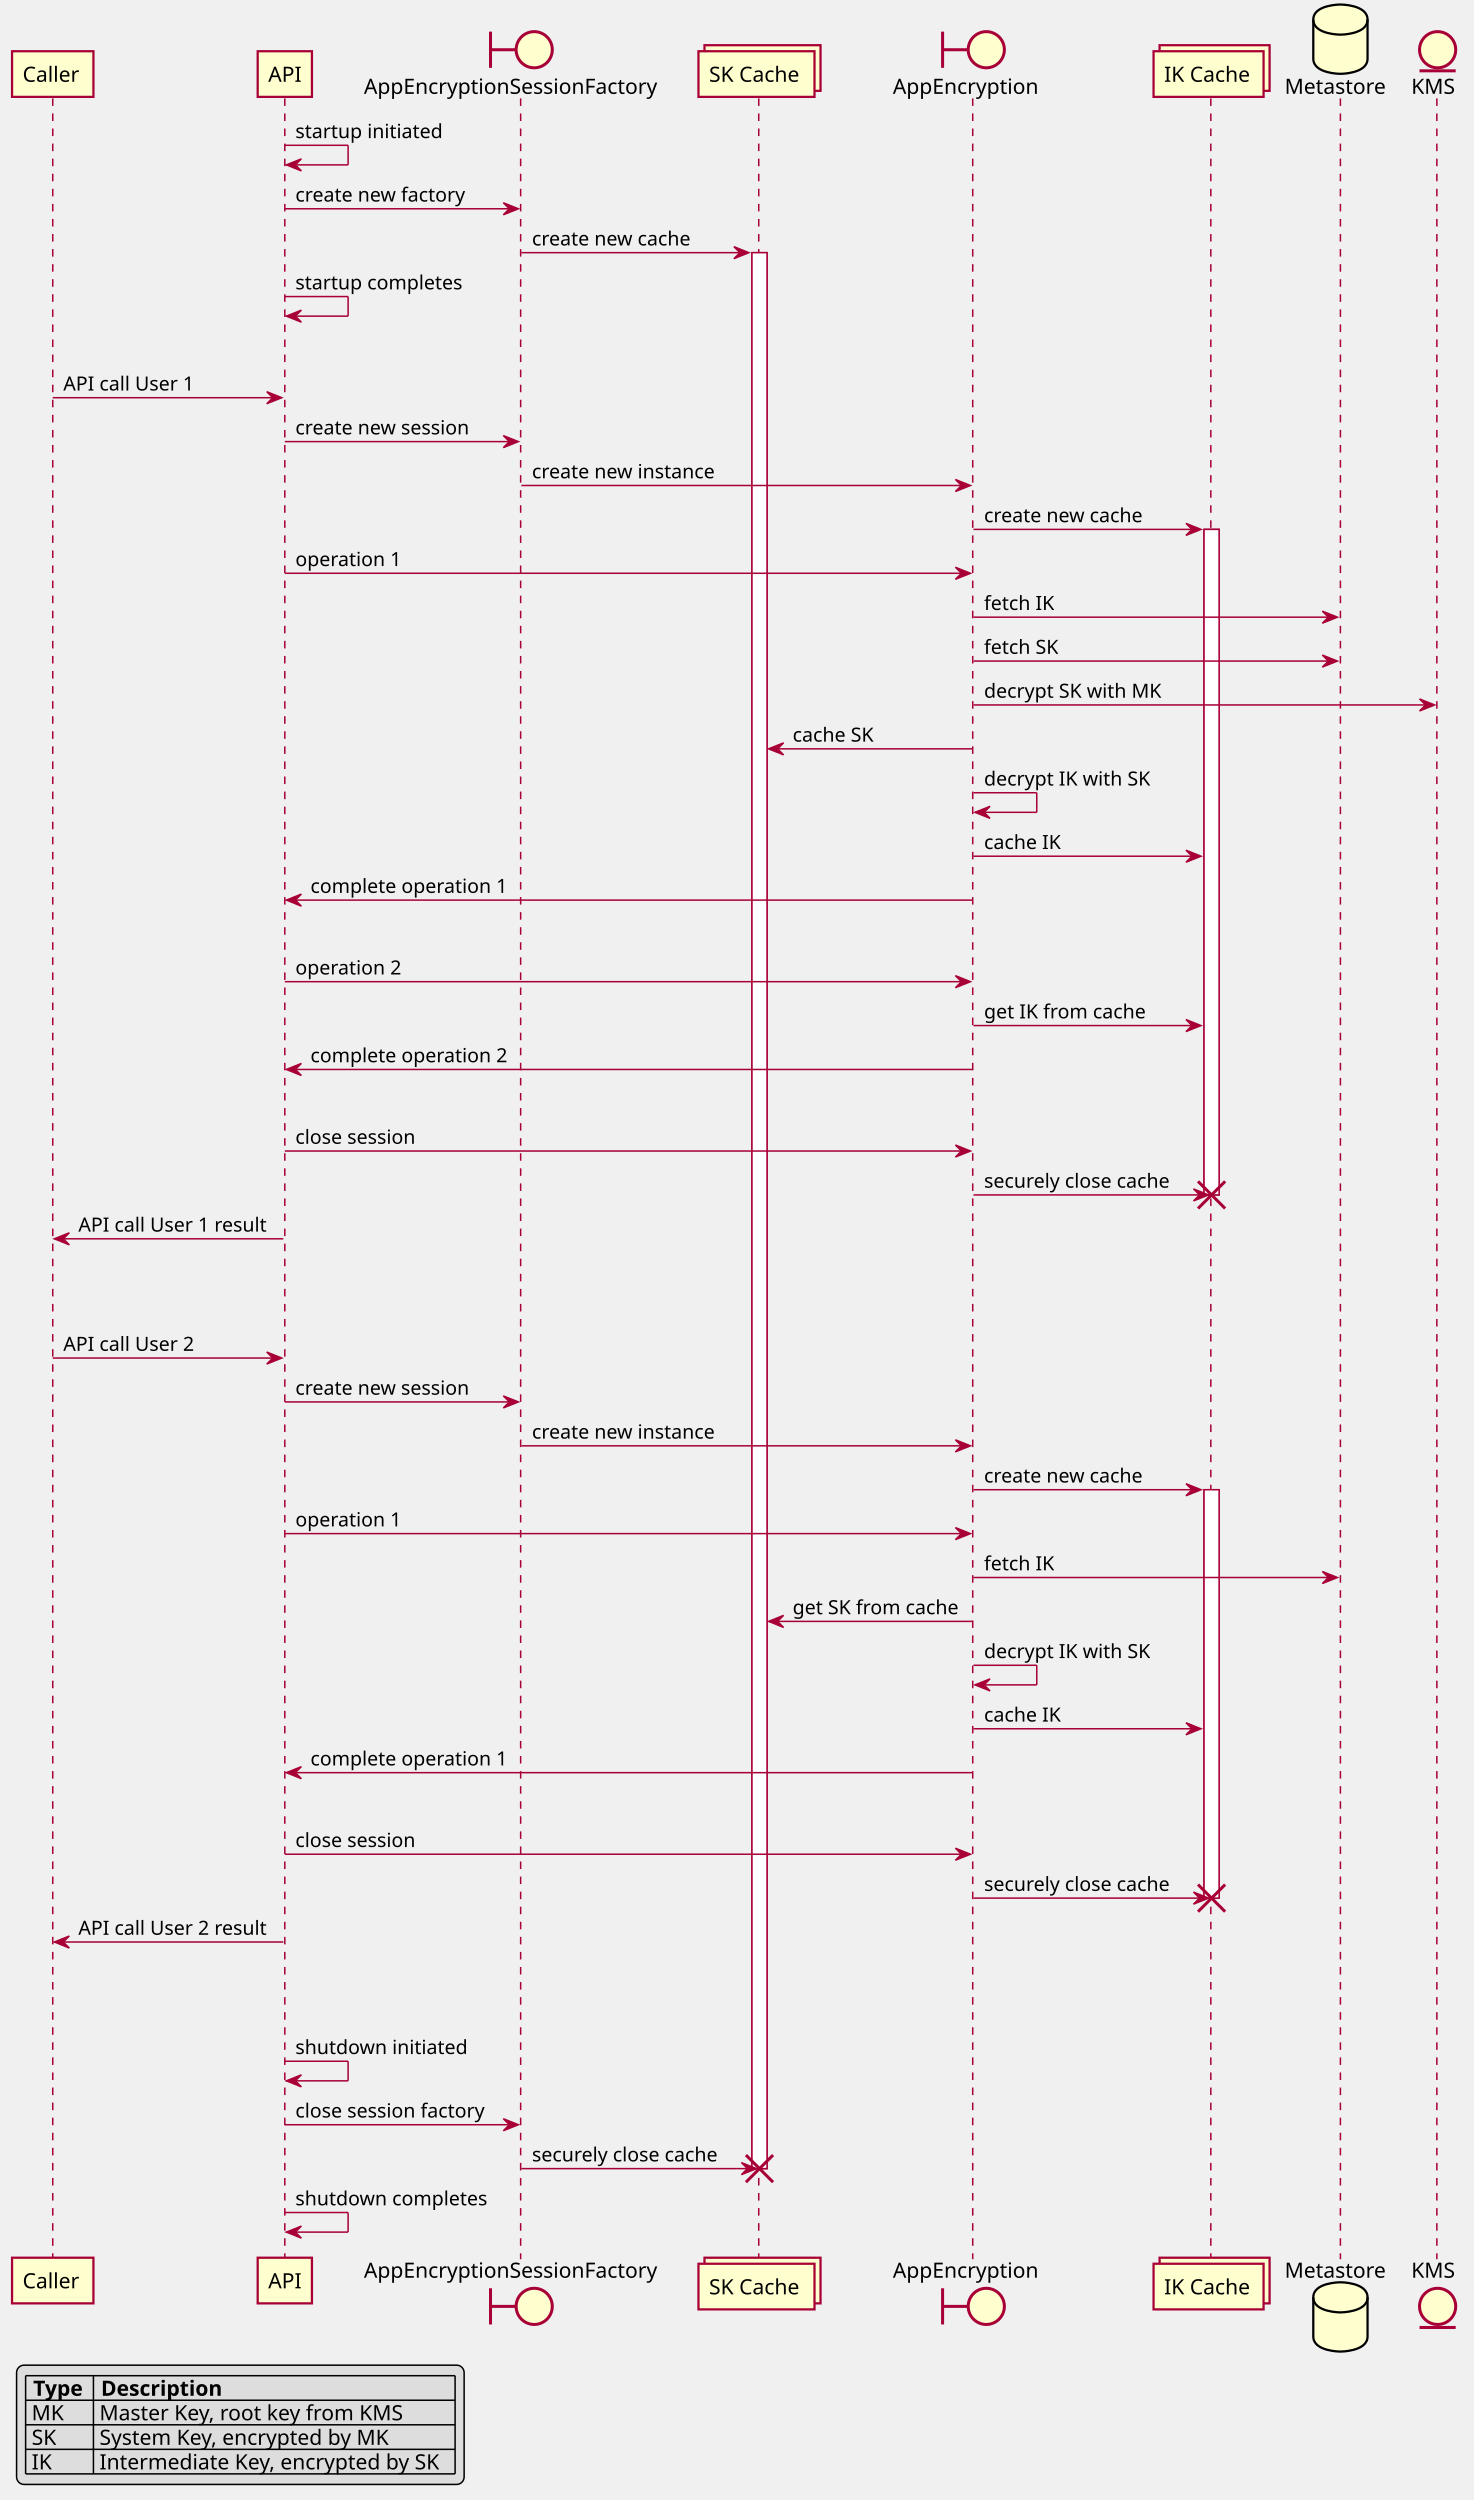
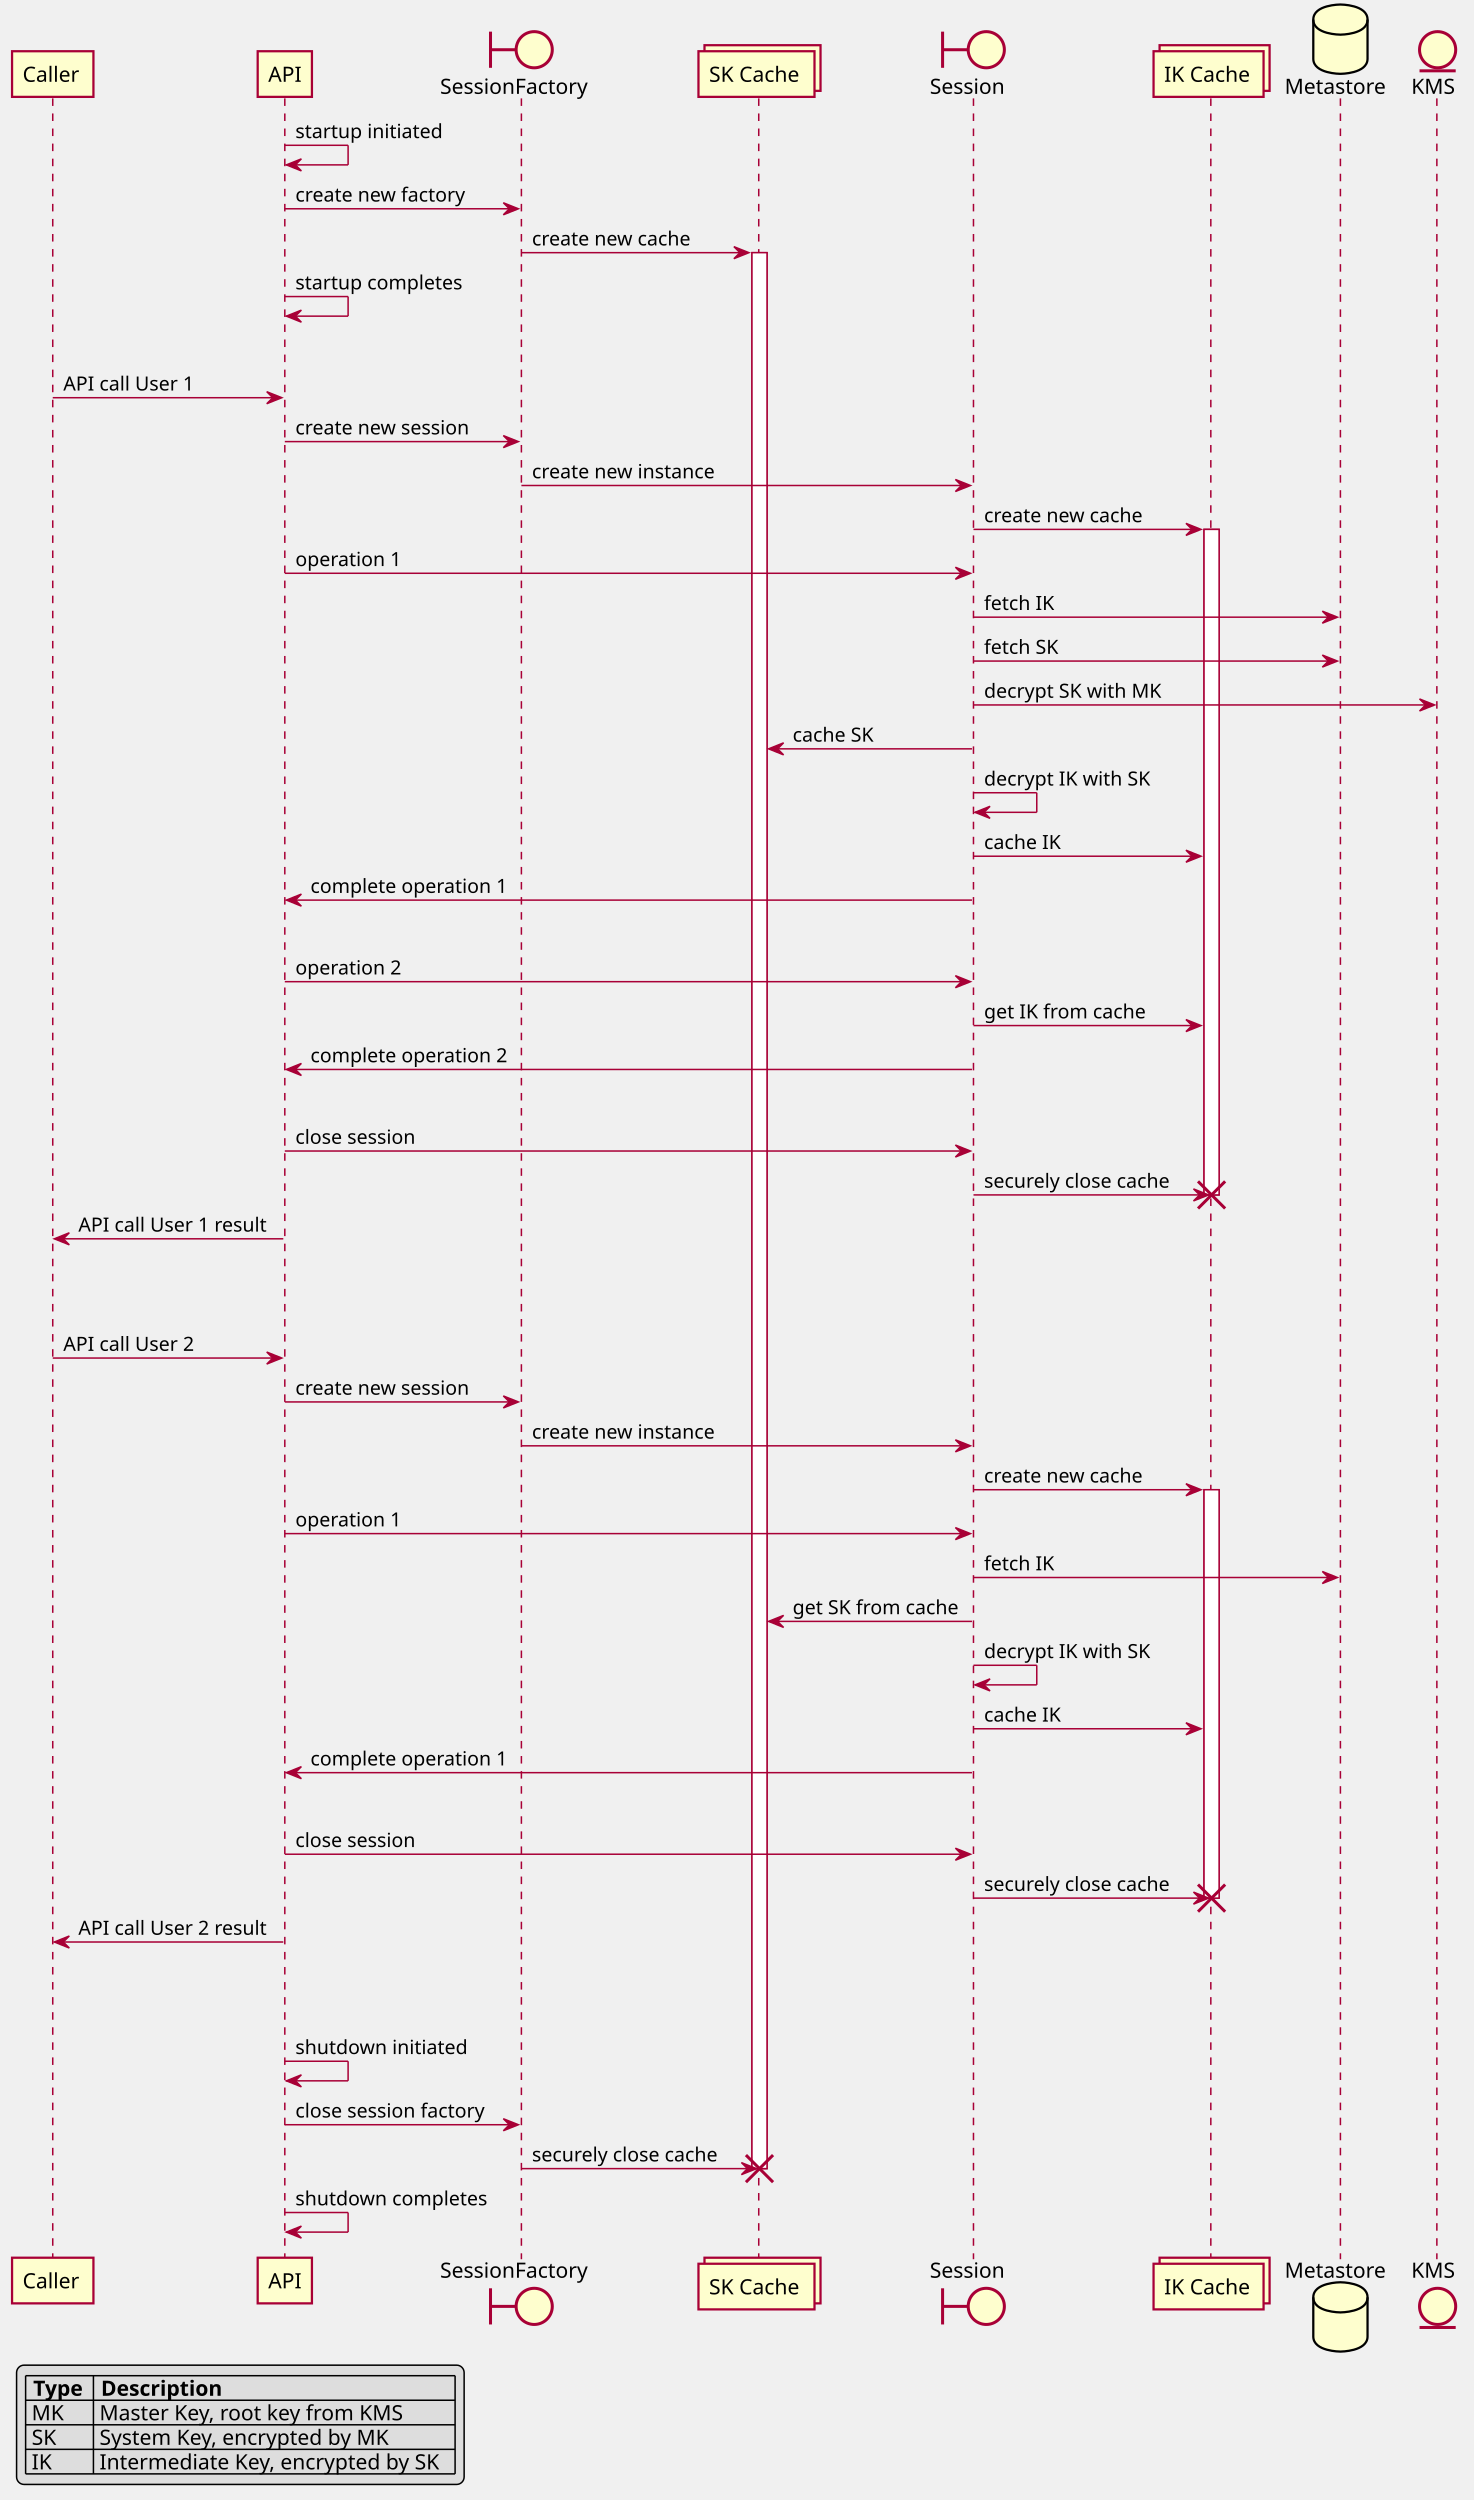
<svg xmlns="http://www.w3.org/2000/svg" contentScriptType="application/ecmascript" contentStyleType="text/css" height="1659px" preserveAspectRatio="none" style="width:978px;height:1659px;" version="1.1" viewBox="0 0 978 1659" width="978px" zoomAndPan="magnify">
  <defs />
  <g>
    <rect fill="#FFFFFF" height="1271.426" style="stroke: #A80036; stroke-width: 1.0;" width="10" x="499" y="167.669" />
    <rect fill="#FFFFFF" height="441.644" style="stroke: #A80036; stroke-width: 1.0;" width="10" x="799" y="351.302" />
    <rect fill="#FFFFFF" height="271.012" style="stroke: #A80036; stroke-width: 1.0;" width="10" x="799" y="988.578" />
    <line style="stroke: #A80036; stroke-width: 1.0; stroke-dasharray: 5.0,5.0;" x1="35" x2="35" y1="65.29" y2="1499.222" />
    <line style="stroke: #A80036; stroke-width: 1.0; stroke-dasharray: 5.0,5.0;" x1="189" x2="189" y1="65.29" y2="1499.222" />
-     <line style="stroke: #A80036; stroke-width: 1.0; stroke-dasharray: 5.0,5.0;" x1="345.5" x2="345.5" y1="65.29" y2="1499.222" />
+     <line style="stroke: #A80036; stroke-width: 1.0; stroke-dasharray: 5.0,5.0;" x1="346" x2="346" y1="65.29" y2="1499.222" />
    <line style="stroke: #A80036; stroke-width: 1.0; stroke-dasharray: 5.0,5.0;" x1="503.5" x2="503.5" y1="65.29" y2="1499.222" />
-     <line style="stroke: #A80036; stroke-width: 1.0; stroke-dasharray: 5.0,5.0;" x1="645.5" x2="645.5" y1="65.29" y2="1499.222" />
+     <line style="stroke: #A80036; stroke-width: 1.0; stroke-dasharray: 5.0,5.0;" x1="646" x2="646" y1="65.29" y2="1499.222" />
    <line style="stroke: #A80036; stroke-width: 1.0; stroke-dasharray: 5.0,5.0;" x1="803.5" x2="803.5" y1="65.29" y2="1499.222" />
    <line style="stroke: #A80036; stroke-width: 1.0; stroke-dasharray: 5.0,5.0;" x1="889.5" x2="889.5" y1="65.29" y2="1499.222" />
    <line style="stroke: #A80036; stroke-width: 1.0; stroke-dasharray: 5.0,5.0;" x1="953.5" x2="953.5" y1="65.29" y2="1499.222" />
    <rect fill="#FEFECE" height="30.29" style="stroke: #A80036; stroke-width: 1.5;" width="54" x="8" y="34" />
    <text fill="#000000" font-family="sans-serif" font-size="14" lengthAdjust="spacingAndGlyphs" textLength="40" x="15" y="54.303">Caller</text>
    <rect fill="#FEFECE" height="30.29" style="stroke: #A80036; stroke-width: 1.5;" width="54" x="8" y="1498.222" />
    <text fill="#000000" font-family="sans-serif" font-size="14" lengthAdjust="spacingAndGlyphs" textLength="40" x="15" y="1518.525">Caller</text>
    <rect fill="#FEFECE" height="30.29" style="stroke: #A80036; stroke-width: 1.5;" width="36" x="171" y="34" />
    <text fill="#000000" font-family="sans-serif" font-size="14" lengthAdjust="spacingAndGlyphs" textLength="22" x="178" y="54.303">API</text>
    <rect fill="#FEFECE" height="30.29" style="stroke: #A80036; stroke-width: 1.5;" width="36" x="171" y="1498.222" />
    <text fill="#000000" font-family="sans-serif" font-size="14" lengthAdjust="spacingAndGlyphs" textLength="22" x="178" y="1518.525">API</text>
-     <text fill="#000000" font-family="sans-serif" font-size="14" lengthAdjust="spacingAndGlyphs" textLength="203" x="241.5" y="62.303">AppEncryptionSessionFactory</text>
+     <text fill="#000000" font-family="sans-serif" font-size="14" lengthAdjust="spacingAndGlyphs" textLength="102" x="292" y="62.303">SessionFactory</text>
    <path d="M325.5,21 L325.5,45 M325.5,33 L342.5,33 " fill="none" style="stroke: #A80036; stroke-width: 2.0;" />
    <ellipse cx="354.5" cy="33" fill="#FEFECE" rx="12" ry="12" style="stroke: #A80036; stroke-width: 2.0;" />
-     <text fill="#000000" font-family="sans-serif" font-size="14" lengthAdjust="spacingAndGlyphs" textLength="203" x="241.5" y="1511.525">AppEncryptionSessionFactory</text>
+     <text fill="#000000" font-family="sans-serif" font-size="14" lengthAdjust="spacingAndGlyphs" textLength="102" x="292" y="1511.525">SessionFactory</text>
    <path d="M325.5,1518.512 L325.5,1542.512 M325.5,1530.512 L342.5,1530.512 " fill="none" style="stroke: #A80036; stroke-width: 2.0;" />
    <ellipse cx="354.5" cy="1530.512" fill="#FEFECE" rx="12" ry="12" style="stroke: #A80036; stroke-width: 2.0;" />
    <rect fill="#FEFECE" height="30.29" style="stroke: #A80036; stroke-width: 1.5;" width="77" x="467.5" y="30" />
    <rect fill="#FEFECE" height="30.29" style="stroke: #A80036; stroke-width: 1.5;" width="77" x="463.5" y="34" />
    <text fill="#000000" font-family="sans-serif" font-size="14" lengthAdjust="spacingAndGlyphs" textLength="63" x="470.5" y="54.303">SK Cache</text>
    <rect fill="#FEFECE" height="30.29" style="stroke: #A80036; stroke-width: 1.5;" width="77" x="467.5" y="1498.222" />
    <rect fill="#FEFECE" height="30.29" style="stroke: #A80036; stroke-width: 1.5;" width="77" x="463.5" y="1502.222" />
    <text fill="#000000" font-family="sans-serif" font-size="14" lengthAdjust="spacingAndGlyphs" textLength="63" x="470.5" y="1522.525">SK Cache</text>
-     <text fill="#000000" font-family="sans-serif" font-size="14" lengthAdjust="spacingAndGlyphs" textLength="101" x="592.5" y="62.303">AppEncryption</text>
+     <text fill="#000000" font-family="sans-serif" font-size="14" lengthAdjust="spacingAndGlyphs" textLength="52" x="617" y="62.303">Session</text>
    <path d="M625.5,21 L625.5,45 M625.5,33 L642.5,33 " fill="none" style="stroke: #A80036; stroke-width: 2.0;" />
    <ellipse cx="654.5" cy="33" fill="#FEFECE" rx="12" ry="12" style="stroke: #A80036; stroke-width: 2.0;" />
-     <text fill="#000000" font-family="sans-serif" font-size="14" lengthAdjust="spacingAndGlyphs" textLength="101" x="592.5" y="1511.525">AppEncryption</text>
+     <text fill="#000000" font-family="sans-serif" font-size="14" lengthAdjust="spacingAndGlyphs" textLength="52" x="617" y="1511.525">Session</text>
    <path d="M625.5,1518.512 L625.5,1542.512 M625.5,1530.512 L642.5,1530.512 " fill="none" style="stroke: #A80036; stroke-width: 2.0;" />
    <ellipse cx="654.5" cy="1530.512" fill="#FEFECE" rx="12" ry="12" style="stroke: #A80036; stroke-width: 2.0;" />
    <rect fill="#FEFECE" height="30.29" style="stroke: #A80036; stroke-width: 1.5;" width="73" x="769.5" y="30" />
    <rect fill="#FEFECE" height="30.29" style="stroke: #A80036; stroke-width: 1.5;" width="73" x="765.5" y="34" />
    <text fill="#000000" font-family="sans-serif" font-size="14" lengthAdjust="spacingAndGlyphs" textLength="59" x="772.5" y="54.303">IK Cache</text>
    <rect fill="#FEFECE" height="30.29" style="stroke: #A80036; stroke-width: 1.5;" width="73" x="769.5" y="1498.222" />
    <rect fill="#FEFECE" height="30.29" style="stroke: #A80036; stroke-width: 1.5;" width="73" x="765.5" y="1502.222" />
    <text fill="#000000" font-family="sans-serif" font-size="14" lengthAdjust="spacingAndGlyphs" textLength="59" x="772.5" y="1522.525">IK Cache</text>
    <text fill="#000000" font-family="sans-serif" font-size="14" lengthAdjust="spacingAndGlyphs" textLength="68" x="852.5" y="62.303">Metastore</text>
    <path d="M871.5,13 C871.5,3 889.5,3 889.5,3 C889.5,3 907.5,3 907.5,13 L907.5,39 C907.5,49 889.5,49 889.5,49 C889.5,49 871.5,49 871.5,39 L871.5,13 " fill="#FEFECE" style="stroke: #000000; stroke-width: 1.5;" />
    <path d="M871.5,13 C871.5,23 889.5,23 889.5,23 C889.5,23 907.5,23 907.5,13 " fill="none" style="stroke: #000000; stroke-width: 1.5;" />
    <text fill="#000000" font-family="sans-serif" font-size="14" lengthAdjust="spacingAndGlyphs" textLength="68" x="852.5" y="1511.525">Metastore</text>
    <path d="M871.5,1524.512 C871.5,1514.512 889.5,1514.512 889.5,1514.512 C889.5,1514.512 907.5,1514.512 907.5,1524.512 L907.5,1550.512 C907.5,1560.512 889.5,1560.512 889.5,1560.512 C889.5,1560.512 871.5,1560.512 871.5,1550.512 L871.5,1524.512 " fill="#FEFECE" style="stroke: #000000; stroke-width: 1.5;" />
    <path d="M871.5,1524.512 C871.5,1534.512 889.5,1534.512 889.5,1534.512 C889.5,1534.512 907.5,1534.512 907.5,1524.512 " fill="none" style="stroke: #000000; stroke-width: 1.5;" />
    <text fill="#000000" font-family="sans-serif" font-size="14" lengthAdjust="spacingAndGlyphs" textLength="29" x="936.5" y="62.303">KMS</text>
    <ellipse cx="954" cy="33" fill="#FEFECE" rx="12" ry="12" style="stroke: #A80036; stroke-width: 2.0;" />
    <line style="stroke: #A80036; stroke-width: 2.0;" x1="942" x2="966" y1="47" y2="47" />
    <text fill="#000000" font-family="sans-serif" font-size="14" lengthAdjust="spacingAndGlyphs" textLength="29" x="936.5" y="1511.525">KMS</text>
    <ellipse cx="954" cy="1530.512" fill="#FEFECE" rx="12" ry="12" style="stroke: #A80036; stroke-width: 2.0;" />
    <line style="stroke: #A80036; stroke-width: 2.0;" x1="942" x2="966" y1="1544.512" y2="1544.512" />
    <rect fill="#FFFFFF" height="1271.426" style="stroke: #A80036; stroke-width: 1.0;" width="10" x="499" y="167.669" />
    <rect fill="#FFFFFF" height="441.644" style="stroke: #A80036; stroke-width: 1.0;" width="10" x="799" y="351.302" />
    <rect fill="#FFFFFF" height="271.012" style="stroke: #A80036; stroke-width: 1.0;" width="10" x="799" y="988.578" />
    <line style="stroke: #A80036; stroke-width: 1.0;" x1="189" x2="231" y1="96.416" y2="96.416" />
    <line style="stroke: #A80036; stroke-width: 1.0;" x1="231" x2="231" y1="96.416" y2="109.416" />
    <line style="stroke: #A80036; stroke-width: 1.0;" x1="190" x2="231" y1="109.416" y2="109.416" />
    <polygon fill="#A80036" points="200,105.416,190,109.416,200,113.416,196,109.416" style="stroke: #A80036; stroke-width: 1.0;" />
    <text fill="#000000" font-family="sans-serif" font-size="13" lengthAdjust="spacingAndGlyphs" textLength="101" x="196" y="91.643">startup initiated</text>
    <polygon fill="#A80036" points="334,134.543,344,138.543,334,142.543,338,138.543" style="stroke: #A80036; stroke-width: 1.0;" />
    <line style="stroke: #A80036; stroke-width: 1.0;" x1="189" x2="340" y1="138.543" y2="138.543" />
    <text fill="#000000" font-family="sans-serif" font-size="13" lengthAdjust="spacingAndGlyphs" textLength="115" x="196" y="133.769">create new factory</text>
    <polygon fill="#A80036" points="487,163.669,497,167.669,487,171.669,491,167.669" style="stroke: #A80036; stroke-width: 1.0;" />
    <line style="stroke: #A80036; stroke-width: 1.0;" x1="346" x2="493" y1="167.669" y2="167.669" />
    <text fill="#000000" font-family="sans-serif" font-size="13" lengthAdjust="spacingAndGlyphs" textLength="107" x="353" y="162.895">create new cache</text>
    <line style="stroke: #A80036; stroke-width: 1.0;" x1="189" x2="231" y1="196.796" y2="196.796" />
    <line style="stroke: #A80036; stroke-width: 1.0;" x1="231" x2="231" y1="196.796" y2="209.796" />
    <line style="stroke: #A80036; stroke-width: 1.0;" x1="190" x2="231" y1="209.796" y2="209.796" />
    <polygon fill="#A80036" points="200,205.796,190,209.796,200,213.796,196,209.796" style="stroke: #A80036; stroke-width: 1.0;" />
    <text fill="#000000" font-family="sans-serif" font-size="13" lengthAdjust="spacingAndGlyphs" textLength="114" x="196" y="192.022">startup completes</text>
    <polygon fill="#A80036" points="177,259.922,187,263.922,177,267.922,181,263.922" style="stroke: #A80036; stroke-width: 1.0;" />
    <line style="stroke: #A80036; stroke-width: 1.0;" x1="35" x2="183" y1="263.922" y2="263.922" />
    <text fill="#000000" font-family="sans-serif" font-size="13" lengthAdjust="spacingAndGlyphs" textLength="90" x="42" y="259.148">API call User 1</text>
    <polygon fill="#A80036" points="334,289.049,344,293.049,334,297.049,338,293.049" style="stroke: #A80036; stroke-width: 1.0;" />
    <line style="stroke: #A80036; stroke-width: 1.0;" x1="189" x2="340" y1="293.049" y2="293.049" />
    <text fill="#000000" font-family="sans-serif" font-size="13" lengthAdjust="spacingAndGlyphs" textLength="119" x="196" y="288.275">create new session</text>
    <polygon fill="#A80036" points="634,318.175,644,322.175,634,326.175,638,322.175" style="stroke: #A80036; stroke-width: 1.0;" />
    <line style="stroke: #A80036; stroke-width: 1.0;" x1="346" x2="640" y1="322.175" y2="322.175" />
    <text fill="#000000" font-family="sans-serif" font-size="13" lengthAdjust="spacingAndGlyphs" textLength="124" x="353" y="317.401">create new instance</text>
    <polygon fill="#A80036" points="787,347.302,797,351.302,787,355.302,791,351.302" style="stroke: #A80036; stroke-width: 1.0;" />
    <line style="stroke: #A80036; stroke-width: 1.0;" x1="646" x2="793" y1="351.302" y2="351.302" />
    <text fill="#000000" font-family="sans-serif" font-size="13" lengthAdjust="spacingAndGlyphs" textLength="107" x="653" y="346.528">create new cache</text>
    <polygon fill="#A80036" points="634,376.428,644,380.428,634,384.428,638,380.428" style="stroke: #A80036; stroke-width: 1.0;" />
    <line style="stroke: #A80036; stroke-width: 1.0;" x1="189" x2="640" y1="380.428" y2="380.428" />
    <text fill="#000000" font-family="sans-serif" font-size="13" lengthAdjust="spacingAndGlyphs" textLength="72" x="196" y="375.654">operation 1</text>
    <polygon fill="#A80036" points="877.5,405.555,887.5,409.555,877.5,413.555,881.5,409.555" style="stroke: #A80036; stroke-width: 1.0;" />
    <line style="stroke: #A80036; stroke-width: 1.0;" x1="646" x2="883.5" y1="409.555" y2="409.555" />
    <text fill="#000000" font-family="sans-serif" font-size="13" lengthAdjust="spacingAndGlyphs" textLength="48" x="653" y="404.781">fetch IK</text>
    <polygon fill="#A80036" points="877.5,434.681,887.5,438.681,877.5,442.681,881.5,438.681" style="stroke: #A80036; stroke-width: 1.0;" />
    <line style="stroke: #A80036; stroke-width: 1.0;" x1="646" x2="883.5" y1="438.681" y2="438.681" />
    <text fill="#000000" font-family="sans-serif" font-size="13" lengthAdjust="spacingAndGlyphs" textLength="51" x="653" y="433.907">fetch SK</text>
    <polygon fill="#A80036" points="942,463.808,952,467.808,942,471.808,946,467.808" style="stroke: #A80036; stroke-width: 1.0;" />
    <line style="stroke: #A80036; stroke-width: 1.0;" x1="646" x2="948" y1="467.808" y2="467.808" />
    <text fill="#000000" font-family="sans-serif" font-size="13" lengthAdjust="spacingAndGlyphs" textLength="120" x="653" y="463.034">decrypt SK with MK</text>
    <polygon fill="#A80036" points="520,492.934,510,496.934,520,500.934,516,496.934" style="stroke: #A80036; stroke-width: 1.0;" />
    <line style="stroke: #A80036; stroke-width: 1.0;" x1="514" x2="645" y1="496.934" y2="496.934" />
    <text fill="#000000" font-family="sans-serif" font-size="13" lengthAdjust="spacingAndGlyphs" textLength="55" x="526" y="492.16">cache SK</text>
    <line style="stroke: #A80036; stroke-width: 1.0;" x1="646" x2="688" y1="526.061" y2="526.061" />
    <line style="stroke: #A80036; stroke-width: 1.0;" x1="688" x2="688" y1="526.061" y2="539.061" />
    <line style="stroke: #A80036; stroke-width: 1.0;" x1="647" x2="688" y1="539.061" y2="539.061" />
    <polygon fill="#A80036" points="657,535.061,647,539.061,657,543.061,653,539.061" style="stroke: #A80036; stroke-width: 1.0;" />
    <text fill="#000000" font-family="sans-serif" font-size="13" lengthAdjust="spacingAndGlyphs" textLength="113" x="653" y="521.287">decrypt IK with SK</text>
    <polygon fill="#A80036" points="787,564.187,797,568.187,787,572.187,791,568.187" style="stroke: #A80036; stroke-width: 1.0;" />
    <line style="stroke: #A80036; stroke-width: 1.0;" x1="646" x2="793" y1="568.187" y2="568.187" />
    <text fill="#000000" font-family="sans-serif" font-size="13" lengthAdjust="spacingAndGlyphs" textLength="52" x="653" y="563.413">cache IK</text>
    <polygon fill="#A80036" points="200,593.313,190,597.313,200,601.313,196,597.313" style="stroke: #A80036; stroke-width: 1.0;" />
    <line style="stroke: #A80036; stroke-width: 1.0;" x1="194" x2="645" y1="597.313" y2="597.313" />
    <text fill="#000000" font-family="sans-serif" font-size="13" lengthAdjust="spacingAndGlyphs" textLength="134" x="206" y="592.54">complete operation 1</text>
    <polygon fill="#A80036" points="634,647.44,644,651.44,634,655.44,638,651.44" style="stroke: #A80036; stroke-width: 1.0;" />
    <line style="stroke: #A80036; stroke-width: 1.0;" x1="189" x2="640" y1="651.44" y2="651.44" />
    <text fill="#000000" font-family="sans-serif" font-size="13" lengthAdjust="spacingAndGlyphs" textLength="72" x="196" y="646.666">operation 2</text>
    <polygon fill="#A80036" points="787,676.566,797,680.566,787,684.566,791,680.566" style="stroke: #A80036; stroke-width: 1.0;" />
    <line style="stroke: #A80036; stroke-width: 1.0;" x1="646" x2="793" y1="680.566" y2="680.566" />
    <text fill="#000000" font-family="sans-serif" font-size="13" lengthAdjust="spacingAndGlyphs" textLength="110" x="653" y="675.793">get IK from cache</text>
    <polygon fill="#A80036" points="200,705.693,190,709.693,200,713.693,196,709.693" style="stroke: #A80036; stroke-width: 1.0;" />
    <line style="stroke: #A80036; stroke-width: 1.0;" x1="194" x2="645" y1="709.693" y2="709.693" />
    <text fill="#000000" font-family="sans-serif" font-size="13" lengthAdjust="spacingAndGlyphs" textLength="134" x="206" y="704.919">complete operation 2</text>
    <polygon fill="#A80036" points="634,759.819,644,763.819,634,767.819,638,763.819" style="stroke: #A80036; stroke-width: 1.0;" />
    <line style="stroke: #A80036; stroke-width: 1.0;" x1="189" x2="640" y1="763.819" y2="763.819" />
    <text fill="#000000" font-family="sans-serif" font-size="13" lengthAdjust="spacingAndGlyphs" textLength="85" x="196" y="759.045">close session</text>
    <polygon fill="#A80036" points="792,788.946,802,792.946,792,796.946,796,792.946" style="stroke: #A80036; stroke-width: 1.0;" />
    <line style="stroke: #A80036; stroke-width: 1.0;" x1="646" x2="798" y1="792.946" y2="792.946" />
    <text fill="#000000" font-family="sans-serif" font-size="13" lengthAdjust="spacingAndGlyphs" textLength="129" x="653" y="788.172">securely close cache</text>
    <line style="stroke: #A80036; stroke-width: 2.0;" x1="795" x2="813" y1="783.946" y2="801.946" />
    <line style="stroke: #A80036; stroke-width: 2.0;" x1="795" x2="813" y1="801.946" y2="783.946" />
    <polygon fill="#A80036" points="46,818.072,36,822.072,46,826.072,42,822.072" style="stroke: #A80036; stroke-width: 1.0;" />
    <line style="stroke: #A80036; stroke-width: 1.0;" x1="40" x2="188" y1="822.072" y2="822.072" />
    <text fill="#000000" font-family="sans-serif" font-size="13" lengthAdjust="spacingAndGlyphs" textLength="130" x="52" y="817.298">API call User 1 result</text>
    <polygon fill="#A80036" points="177,897.199,187,901.199,177,905.199,181,901.199" style="stroke: #A80036; stroke-width: 1.0;" />
    <line style="stroke: #A80036; stroke-width: 1.0;" x1="35" x2="183" y1="901.199" y2="901.199" />
    <text fill="#000000" font-family="sans-serif" font-size="13" lengthAdjust="spacingAndGlyphs" textLength="90" x="42" y="896.425">API call User 2</text>
    <polygon fill="#A80036" points="334,926.325,344,930.325,334,934.325,338,930.325" style="stroke: #A80036; stroke-width: 1.0;" />
    <line style="stroke: #A80036; stroke-width: 1.0;" x1="189" x2="340" y1="930.325" y2="930.325" />
    <text fill="#000000" font-family="sans-serif" font-size="13" lengthAdjust="spacingAndGlyphs" textLength="119" x="196" y="925.551">create new session</text>
    <polygon fill="#A80036" points="634,955.452,644,959.452,634,963.452,638,959.452" style="stroke: #A80036; stroke-width: 1.0;" />
    <line style="stroke: #A80036; stroke-width: 1.0;" x1="346" x2="640" y1="959.452" y2="959.452" />
    <text fill="#000000" font-family="sans-serif" font-size="13" lengthAdjust="spacingAndGlyphs" textLength="124" x="353" y="954.678">create new instance</text>
    <polygon fill="#A80036" points="787,984.578,797,988.578,787,992.578,791,988.578" style="stroke: #A80036; stroke-width: 1.0;" />
    <line style="stroke: #A80036; stroke-width: 1.0;" x1="646" x2="793" y1="988.578" y2="988.578" />
    <text fill="#000000" font-family="sans-serif" font-size="13" lengthAdjust="spacingAndGlyphs" textLength="107" x="653" y="983.804">create new cache</text>
    <polygon fill="#A80036" points="634,1013.705,644,1017.705,634,1021.705,638,1017.705" style="stroke: #A80036; stroke-width: 1.0;" />
    <line style="stroke: #A80036; stroke-width: 1.0;" x1="189" x2="640" y1="1017.705" y2="1017.705" />
    <text fill="#000000" font-family="sans-serif" font-size="13" lengthAdjust="spacingAndGlyphs" textLength="72" x="196" y="1012.931">operation 1</text>
    <polygon fill="#A80036" points="877.5,1042.831,887.5,1046.831,877.5,1050.831,881.5,1046.831" style="stroke: #A80036; stroke-width: 1.0;" />
    <line style="stroke: #A80036; stroke-width: 1.0;" x1="646" x2="883.5" y1="1046.831" y2="1046.831" />
    <text fill="#000000" font-family="sans-serif" font-size="13" lengthAdjust="spacingAndGlyphs" textLength="48" x="653" y="1042.057">fetch IK</text>
    <polygon fill="#A80036" points="520,1071.957,510,1075.957,520,1079.957,516,1075.957" style="stroke: #A80036; stroke-width: 1.0;" />
    <line style="stroke: #A80036; stroke-width: 1.0;" x1="514" x2="645" y1="1075.957" y2="1075.957" />
    <text fill="#000000" font-family="sans-serif" font-size="13" lengthAdjust="spacingAndGlyphs" textLength="113" x="526" y="1071.184">get SK from cache</text>
    <line style="stroke: #A80036; stroke-width: 1.0;" x1="646" x2="688" y1="1105.084" y2="1105.084" />
    <line style="stroke: #A80036; stroke-width: 1.0;" x1="688" x2="688" y1="1105.084" y2="1118.084" />
    <line style="stroke: #A80036; stroke-width: 1.0;" x1="647" x2="688" y1="1118.084" y2="1118.084" />
    <polygon fill="#A80036" points="657,1114.084,647,1118.084,657,1122.084,653,1118.084" style="stroke: #A80036; stroke-width: 1.0;" />
    <text fill="#000000" font-family="sans-serif" font-size="13" lengthAdjust="spacingAndGlyphs" textLength="113" x="653" y="1100.31">decrypt IK with SK</text>
    <polygon fill="#A80036" points="787,1143.21,797,1147.21,787,1151.21,791,1147.21" style="stroke: #A80036; stroke-width: 1.0;" />
    <line style="stroke: #A80036; stroke-width: 1.0;" x1="646" x2="793" y1="1147.21" y2="1147.21" />
    <text fill="#000000" font-family="sans-serif" font-size="13" lengthAdjust="spacingAndGlyphs" textLength="52" x="653" y="1142.437">cache IK</text>
    <polygon fill="#A80036" points="200,1172.337,190,1176.337,200,1180.337,196,1176.337" style="stroke: #A80036; stroke-width: 1.0;" />
    <line style="stroke: #A80036; stroke-width: 1.0;" x1="194" x2="645" y1="1176.337" y2="1176.337" />
    <text fill="#000000" font-family="sans-serif" font-size="13" lengthAdjust="spacingAndGlyphs" textLength="134" x="206" y="1171.563">complete operation 1</text>
    <polygon fill="#A80036" points="634,1226.463,644,1230.463,634,1234.463,638,1230.463" style="stroke: #A80036; stroke-width: 1.0;" />
    <line style="stroke: #A80036; stroke-width: 1.0;" x1="189" x2="640" y1="1230.463" y2="1230.463" />
    <text fill="#000000" font-family="sans-serif" font-size="13" lengthAdjust="spacingAndGlyphs" textLength="85" x="196" y="1225.689">close session</text>
    <polygon fill="#A80036" points="792,1255.59,802,1259.59,792,1263.59,796,1259.59" style="stroke: #A80036; stroke-width: 1.0;" />
    <line style="stroke: #A80036; stroke-width: 1.0;" x1="646" x2="798" y1="1259.59" y2="1259.59" />
    <text fill="#000000" font-family="sans-serif" font-size="13" lengthAdjust="spacingAndGlyphs" textLength="129" x="653" y="1254.816">securely close cache</text>
    <line style="stroke: #A80036; stroke-width: 2.0;" x1="795" x2="813" y1="1250.59" y2="1268.59" />
    <line style="stroke: #A80036; stroke-width: 2.0;" x1="795" x2="813" y1="1268.59" y2="1250.59" />
    <polygon fill="#A80036" points="46,1284.716,36,1288.716,46,1292.716,42,1288.716" style="stroke: #A80036; stroke-width: 1.0;" />
    <line style="stroke: #A80036; stroke-width: 1.0;" x1="40" x2="188" y1="1288.716" y2="1288.716" />
    <text fill="#000000" font-family="sans-serif" font-size="13" lengthAdjust="spacingAndGlyphs" textLength="130" x="52" y="1283.942">API call User 2 result</text>
    <line style="stroke: #A80036; stroke-width: 1.0;" x1="189" x2="231" y1="1367.843" y2="1367.843" />
    <line style="stroke: #A80036; stroke-width: 1.0;" x1="231" x2="231" y1="1367.843" y2="1380.843" />
    <line style="stroke: #A80036; stroke-width: 1.0;" x1="190" x2="231" y1="1380.843" y2="1380.843" />
    <polygon fill="#A80036" points="200,1376.843,190,1380.843,200,1384.843,196,1380.843" style="stroke: #A80036; stroke-width: 1.0;" />
    <text fill="#000000" font-family="sans-serif" font-size="13" lengthAdjust="spacingAndGlyphs" textLength="118" x="196" y="1363.069">shutdown initiated</text>
    <polygon fill="#A80036" points="334,1405.969,344,1409.969,334,1413.969,338,1409.969" style="stroke: #A80036; stroke-width: 1.0;" />
    <line style="stroke: #A80036; stroke-width: 1.0;" x1="189" x2="340" y1="1409.969" y2="1409.969" />
    <text fill="#000000" font-family="sans-serif" font-size="13" lengthAdjust="spacingAndGlyphs" textLength="133" x="196" y="1405.195">close session factory</text>
    <polygon fill="#A80036" points="492,1435.096,502,1439.096,492,1443.096,496,1439.096" style="stroke: #A80036; stroke-width: 1.0;" />
    <line style="stroke: #A80036; stroke-width: 1.0;" x1="346" x2="498" y1="1439.096" y2="1439.096" />
    <text fill="#000000" font-family="sans-serif" font-size="13" lengthAdjust="spacingAndGlyphs" textLength="129" x="353" y="1434.322">securely close cache</text>
    <line style="stroke: #A80036; stroke-width: 2.0;" x1="495" x2="513" y1="1430.096" y2="1448.096" />
    <line style="stroke: #A80036; stroke-width: 2.0;" x1="495" x2="513" y1="1448.096" y2="1430.096" />
    <line style="stroke: #A80036; stroke-width: 1.0;" x1="189" x2="231" y1="1468.222" y2="1468.222" />
    <line style="stroke: #A80036; stroke-width: 1.0;" x1="231" x2="231" y1="1468.222" y2="1481.222" />
    <line style="stroke: #A80036; stroke-width: 1.0;" x1="190" x2="231" y1="1481.222" y2="1481.222" />
    <polygon fill="#A80036" points="200,1477.222,190,1481.222,200,1485.222,196,1481.222" style="stroke: #A80036; stroke-width: 1.0;" />
    <text fill="#000000" font-family="sans-serif" font-size="13" lengthAdjust="spacingAndGlyphs" textLength="131" x="196" y="1463.448">shutdown completes</text>
    <rect fill="#DDDDDD" height="79.16" rx="5" ry="5" style="stroke: #000000; stroke-width: 1.0;" width="297" x="11" y="1569.512" />
    <text fill="#000000" font-family="sans-serif" font-size="14" font-weight="bold" lengthAdjust="spacingAndGlyphs" textLength="35" x="22" y="1589.849">Type</text>
    <text fill="#000000" font-family="sans-serif" font-size="14" font-weight="bold" lengthAdjust="spacingAndGlyphs" textLength="83" x="67" y="1589.849">Description</text>
    <text fill="#000000" font-family="sans-serif" font-size="14" lengthAdjust="spacingAndGlyphs" textLength="21" x="21" y="1606.105">MK</text>
    <text fill="#000000" font-family="sans-serif" font-size="14" lengthAdjust="spacingAndGlyphs" textLength="208" x="66" y="1606.105">Master Key, root key from KMS</text>
    <text fill="#000000" font-family="sans-serif" font-size="14" lengthAdjust="spacingAndGlyphs" textLength="17" x="21" y="1622.395">SK</text>
    <text fill="#000000" font-family="sans-serif" font-size="14" lengthAdjust="spacingAndGlyphs" textLength="197" x="66" y="1622.395">System Key, encrypted by MK</text>
    <text fill="#000000" font-family="sans-serif" font-size="14" lengthAdjust="spacingAndGlyphs" textLength="13" x="21" y="1638.685">IK</text>
    <text fill="#000000" font-family="sans-serif" font-size="14" lengthAdjust="spacingAndGlyphs" textLength="232" x="66" y="1638.685">Intermediate Key, encrypted by SK</text>
    <line style="stroke: #000000; stroke-width: 1.0;" x1="17" x2="302" y1="1576.512" y2="1576.512" />
    <line style="stroke: #000000; stroke-width: 1.0;" x1="17" x2="302" y1="1592.802" y2="1592.802" />
    <line style="stroke: #000000; stroke-width: 1.0;" x1="17" x2="302" y1="1609.092" y2="1609.092" />
    <line style="stroke: #000000; stroke-width: 1.0;" x1="17" x2="302" y1="1625.382" y2="1625.382" />
    <line style="stroke: #000000; stroke-width: 1.0;" x1="17" x2="302" y1="1641.672" y2="1641.672" />
    <line style="stroke: #000000; stroke-width: 1.0;" x1="17" x2="17" y1="1576.512" y2="1641.672" />
    <line style="stroke: #000000; stroke-width: 1.0;" x1="62" x2="62" y1="1576.512" y2="1641.672" />
    <line style="stroke: #000000; stroke-width: 1.0;" x1="302" x2="302" y1="1576.512" y2="1641.672" />
  </g>
</svg>
